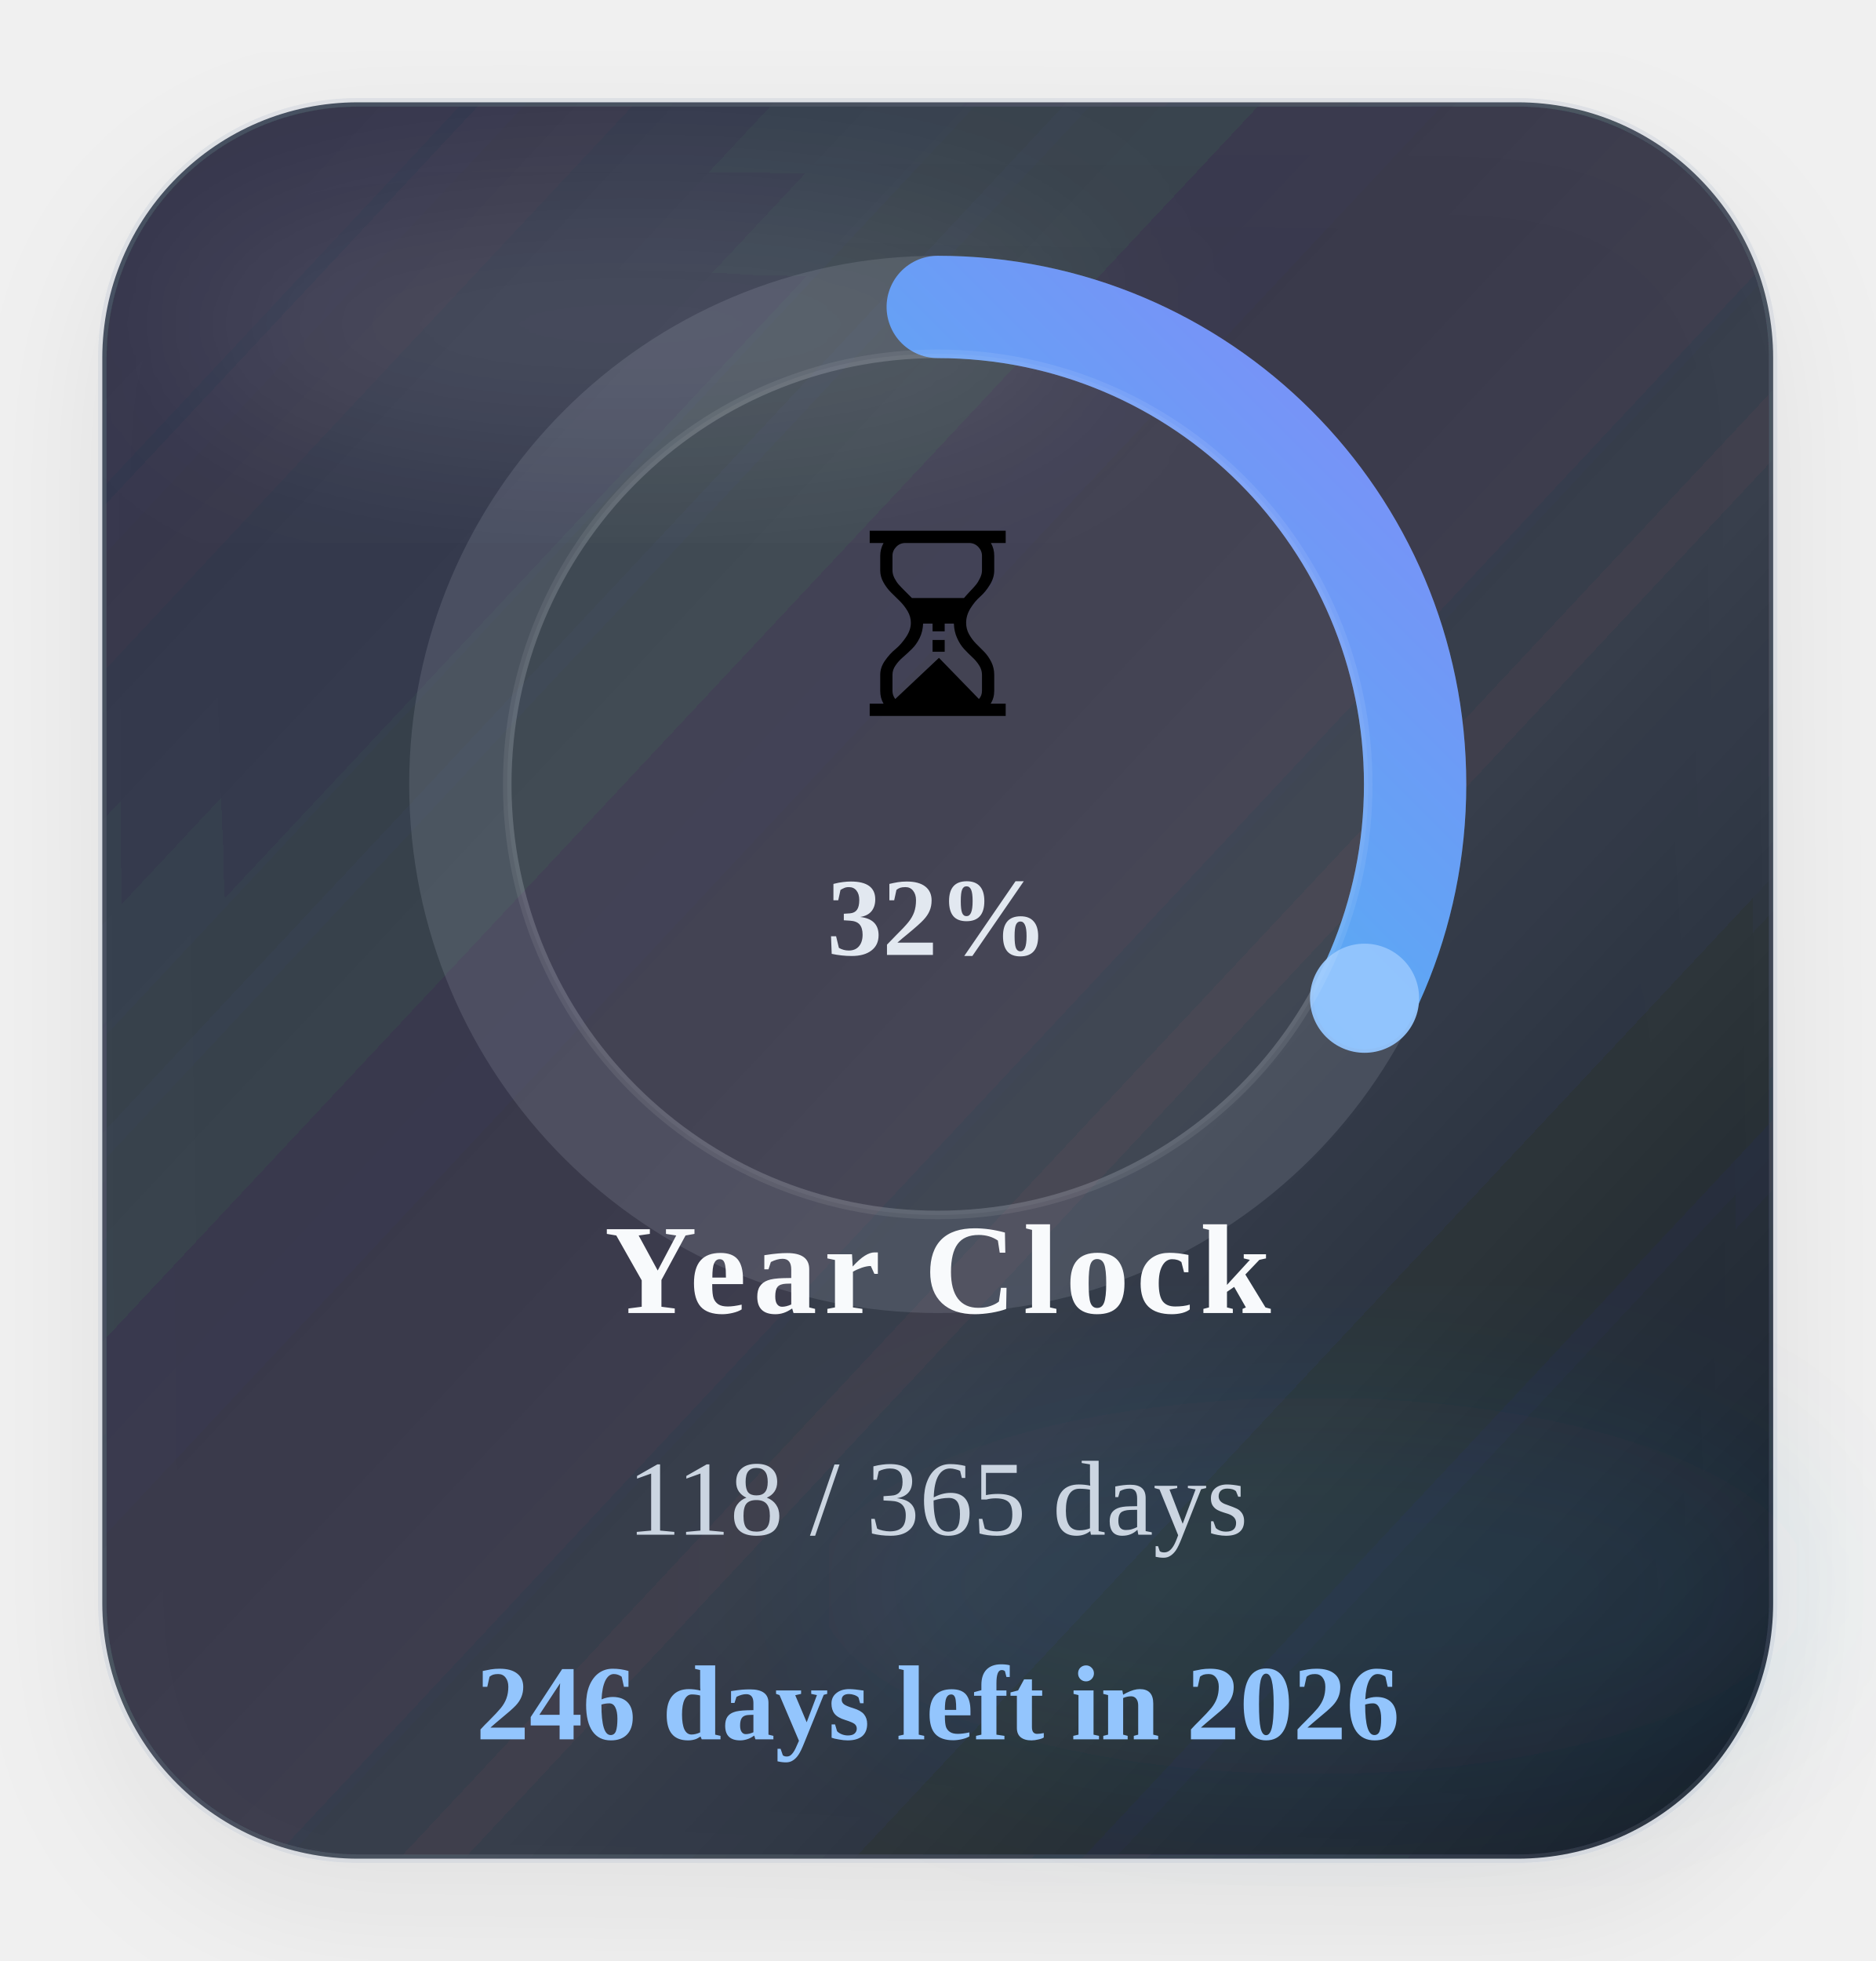
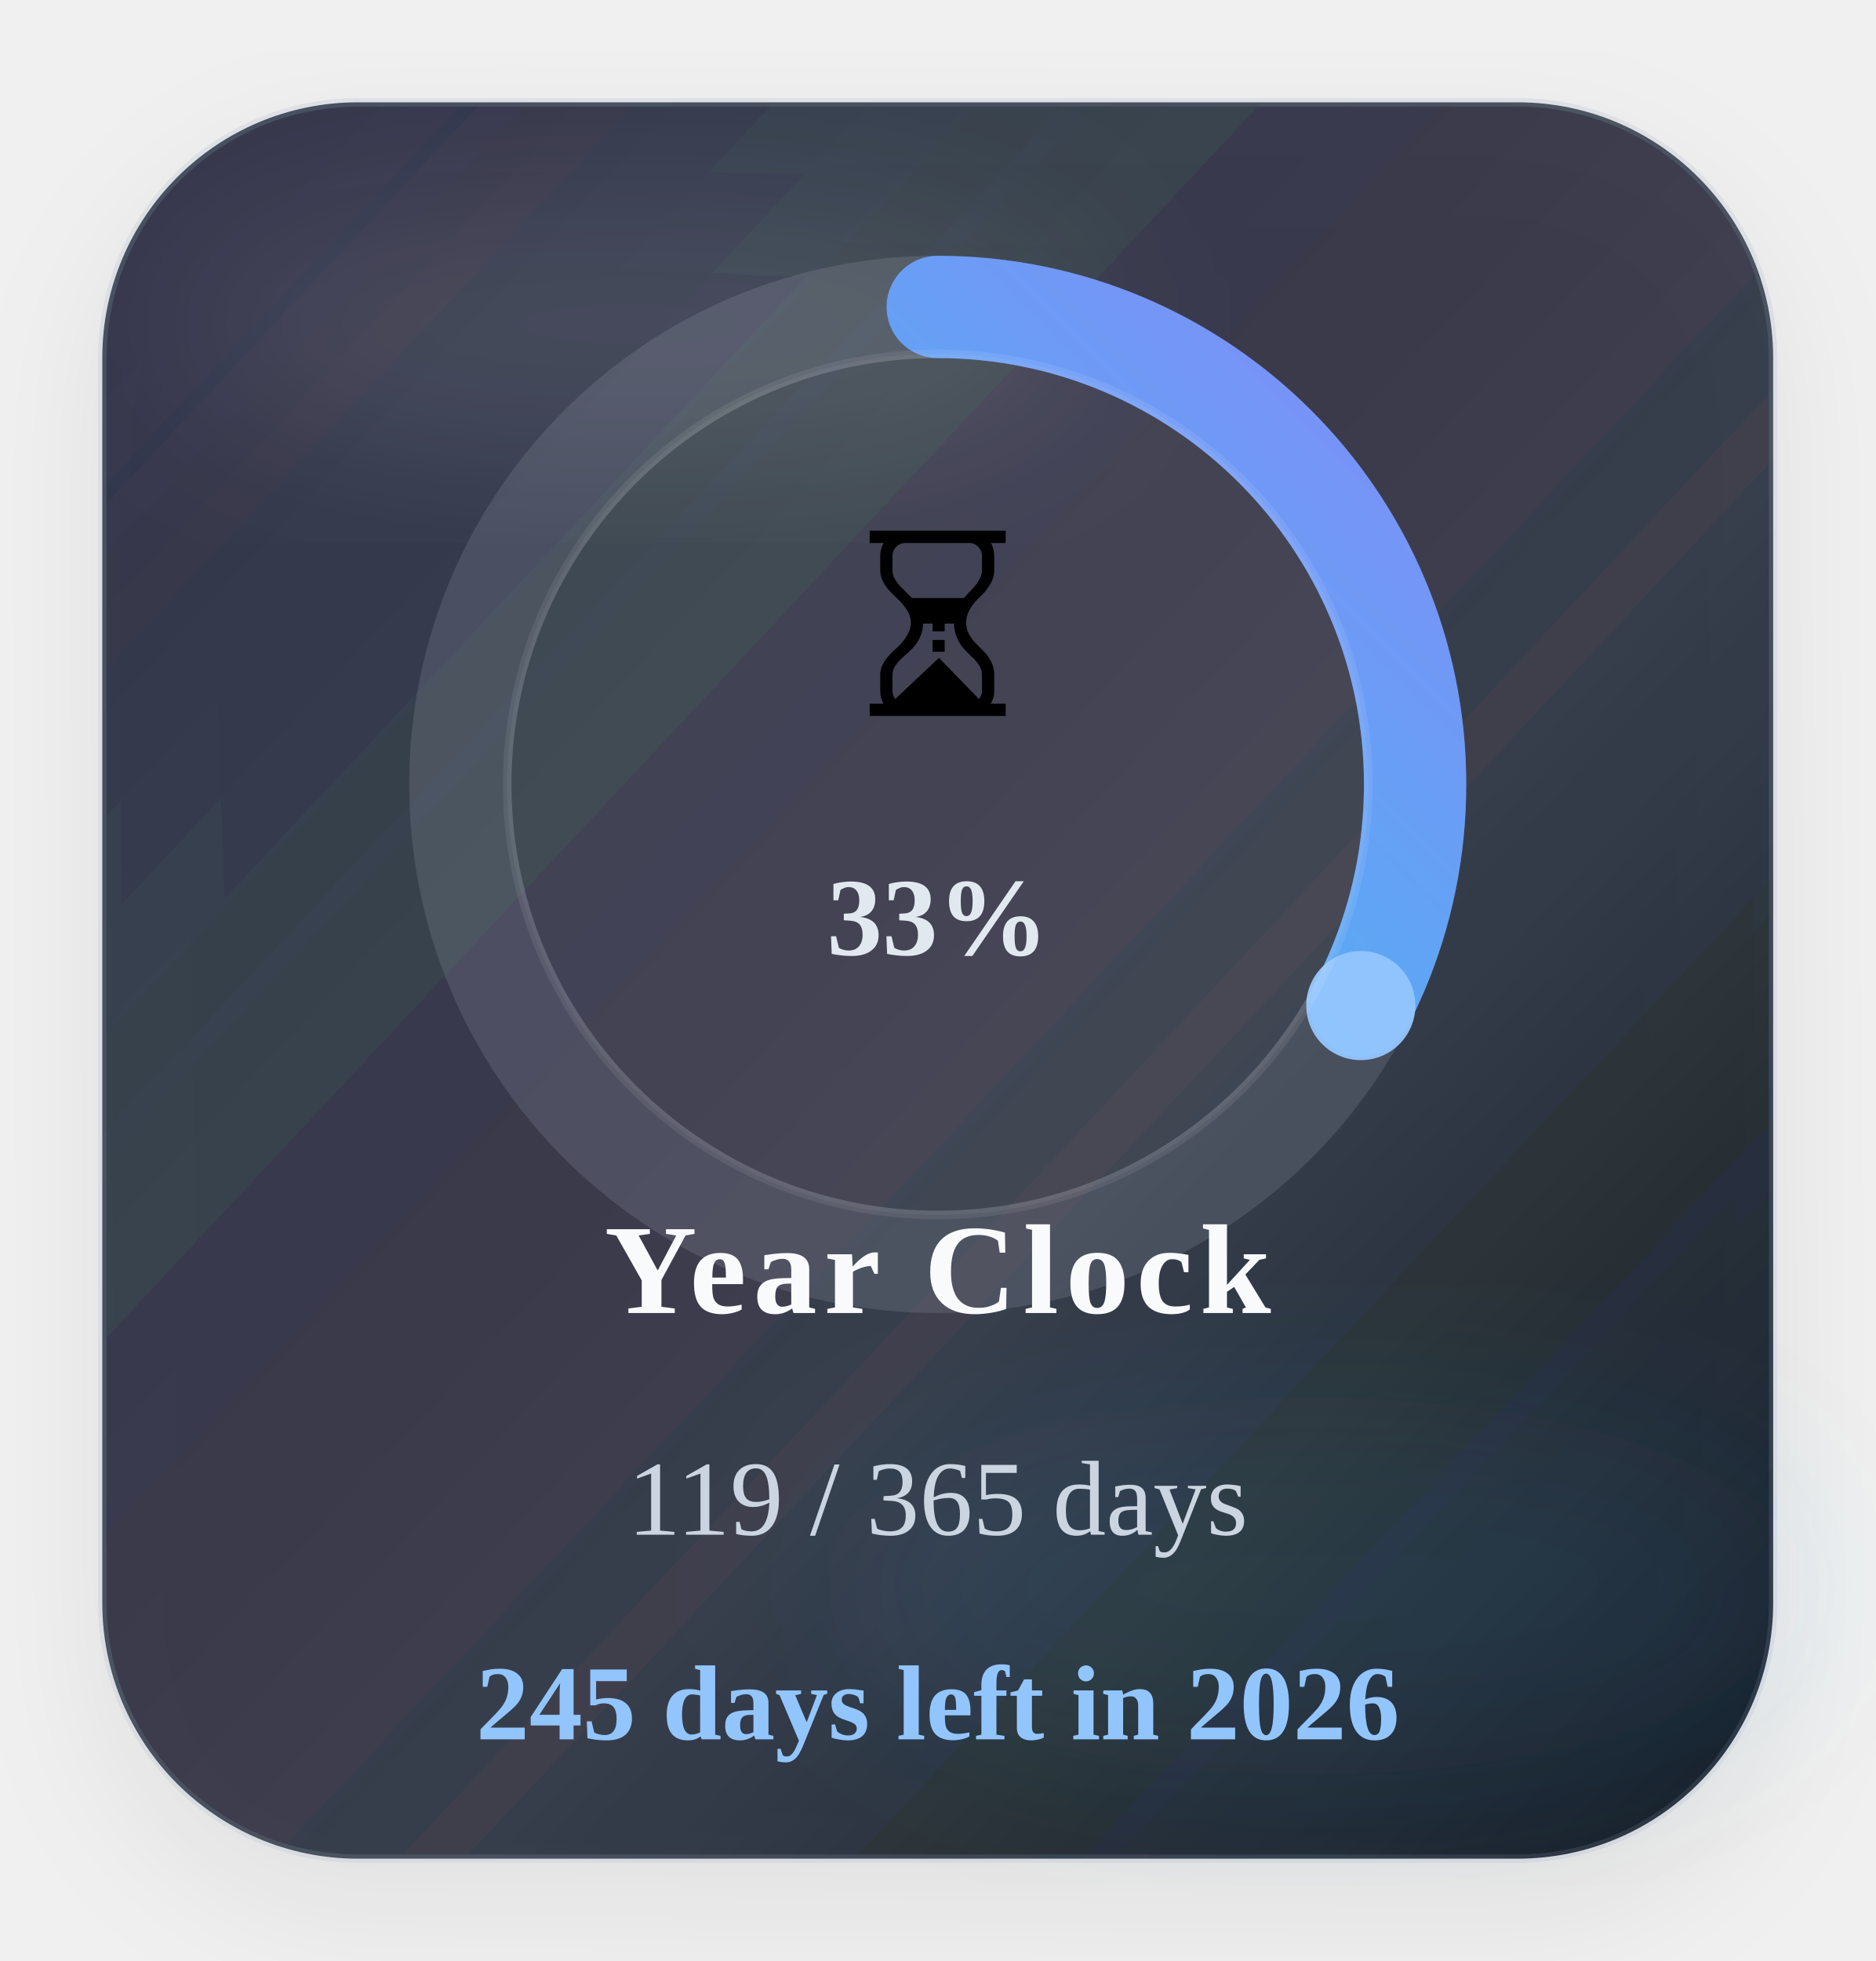
<svg xmlns="http://www.w3.org/2000/svg" width="220" height="230" viewBox="0 0 220 230" role="img" aria-label="Time progress for 2026">
  <defs>
    <linearGradient id="timeGradient" x1="0%" y1="0%" x2="100%" y2="100%">
      <stop offset="0%" stop-color="#22d3ee" />
      <stop offset="100%" stop-color="#818cf8" />
    </linearGradient>
    <linearGradient id="timeCard" x1="0%" y1="0%" x2="100%" y2="100%">
      <stop offset="0%" stop-color="#1c2537" stop-opacity="0.88" />
      <stop offset="60%" stop-color="#111827" stop-opacity="0.8" />
      <stop offset="100%" stop-color="#0b1220" stop-opacity="0.96" />
    </linearGradient>
    <filter id="timeShadow" x="-25%" y="-25%" width="150%" height="150%">
      <feDropShadow dx="0" dy="6" stdDeviation="8" flood-color="#020617" flood-opacity="0.08" />
    </filter>
    <filter id="timeBlur" x="-30%" y="-30%" width="160%" height="160%">
      <feGaussianBlur stdDeviation="10" />
    </filter>
  </defs>
  <rect x="12" y="12" width="196" height="206" rx="30" fill="url(#timeCard)" stroke="#94a3b8" stroke-opacity="0.18" filter="url(#timeShadow)" />
  <ellipse cx="74" cy="38" rx="54" ry="16" fill="#ffffff" fill-opacity="0.09" filter="url(#timeBlur)" />
  <ellipse cx="154" cy="186" rx="58" ry="22" fill="#38bdf8" fill-opacity="0.08" filter="url(#timeBlur)" />
  <circle class="ring-track" cx="110" cy="92" r="56" fill="none" stroke="#cbd5e1" stroke-opacity="0.14" stroke-width="12" />
-   <circle class="progress-ring" cx="110" cy="92" r="56" fill="none" stroke="url(#timeGradient)" stroke-width="12" stroke-linecap="round" stroke-dasharray="351.86" stroke-dashoffset="237.89" data-target-offset="237.89" data-ring-length="351.86" transform="rotate(-90 110 92)" />
-   <circle class="progress-endcap" cx="160.07" cy="117.08" r="6.4" fill="#93c5fd" fill-opacity="0.96" data-center-x="110" data-center-y="92" data-radius="56" data-target-angle="26.6102" />
+   <circle class="progress-ring" cx="110" cy="92" r="56" fill="none" stroke="url(#timeGradient)" stroke-width="12" stroke-linecap="round" stroke-dasharray="351.86" stroke-dashoffset="236.92" data-target-offset="236.92" data-ring-length="351.86" transform="rotate(-90 110 92)" />
+   <circle class="progress-endcap" cx="159.63" cy="117.94" r="6.4" fill="#93c5fd" fill-opacity="0.96" data-center-x="110" data-center-y="92" data-radius="56" data-target-angle="27.5966" />
  <circle class="ring-core" cx="110" cy="92" r="50.5" fill="#ffffff" fill-opacity="0.05" stroke="#ffffff" stroke-opacity="0.08" />
  <text class="progress-emoji" x="110" y="84" text-anchor="middle" font-size="30">⏳</text>
-   <text class="progress-percent" x="110" y="112" text-anchor="middle" font-size="13" font-weight="700" fill="#e2e8f0">32%</text>
+   <text class="progress-percent" x="110" y="112" text-anchor="middle" font-size="13" font-weight="700" fill="#e2e8f0">33%</text>
  <text class="progress-label" x="110" y="154" text-anchor="middle" font-size="15" font-weight="700" letter-spacing="0.8" fill="#f8fafc">Year Clock</text>
-   <text class="progress-value" x="110" y="180" text-anchor="middle" font-size="12.5" fill="#cbd5e1">118 / 365 days</text>
-   <text class="progress-status" data-status-state="remaining" x="110" y="204" text-anchor="middle" font-size="12.5" font-weight="700" fill="#93c5fd">246 days left in 2026</text>
+   <text class="progress-value" x="110" y="180" text-anchor="middle" font-size="12.5" fill="#cbd5e1">119 / 365 days</text>
+   <text class="progress-status" data-status-state="remaining" x="110" y="204" text-anchor="middle" font-size="12.5" font-weight="700" fill="#93c5fd">245 days left in 2026</text>
</svg>
